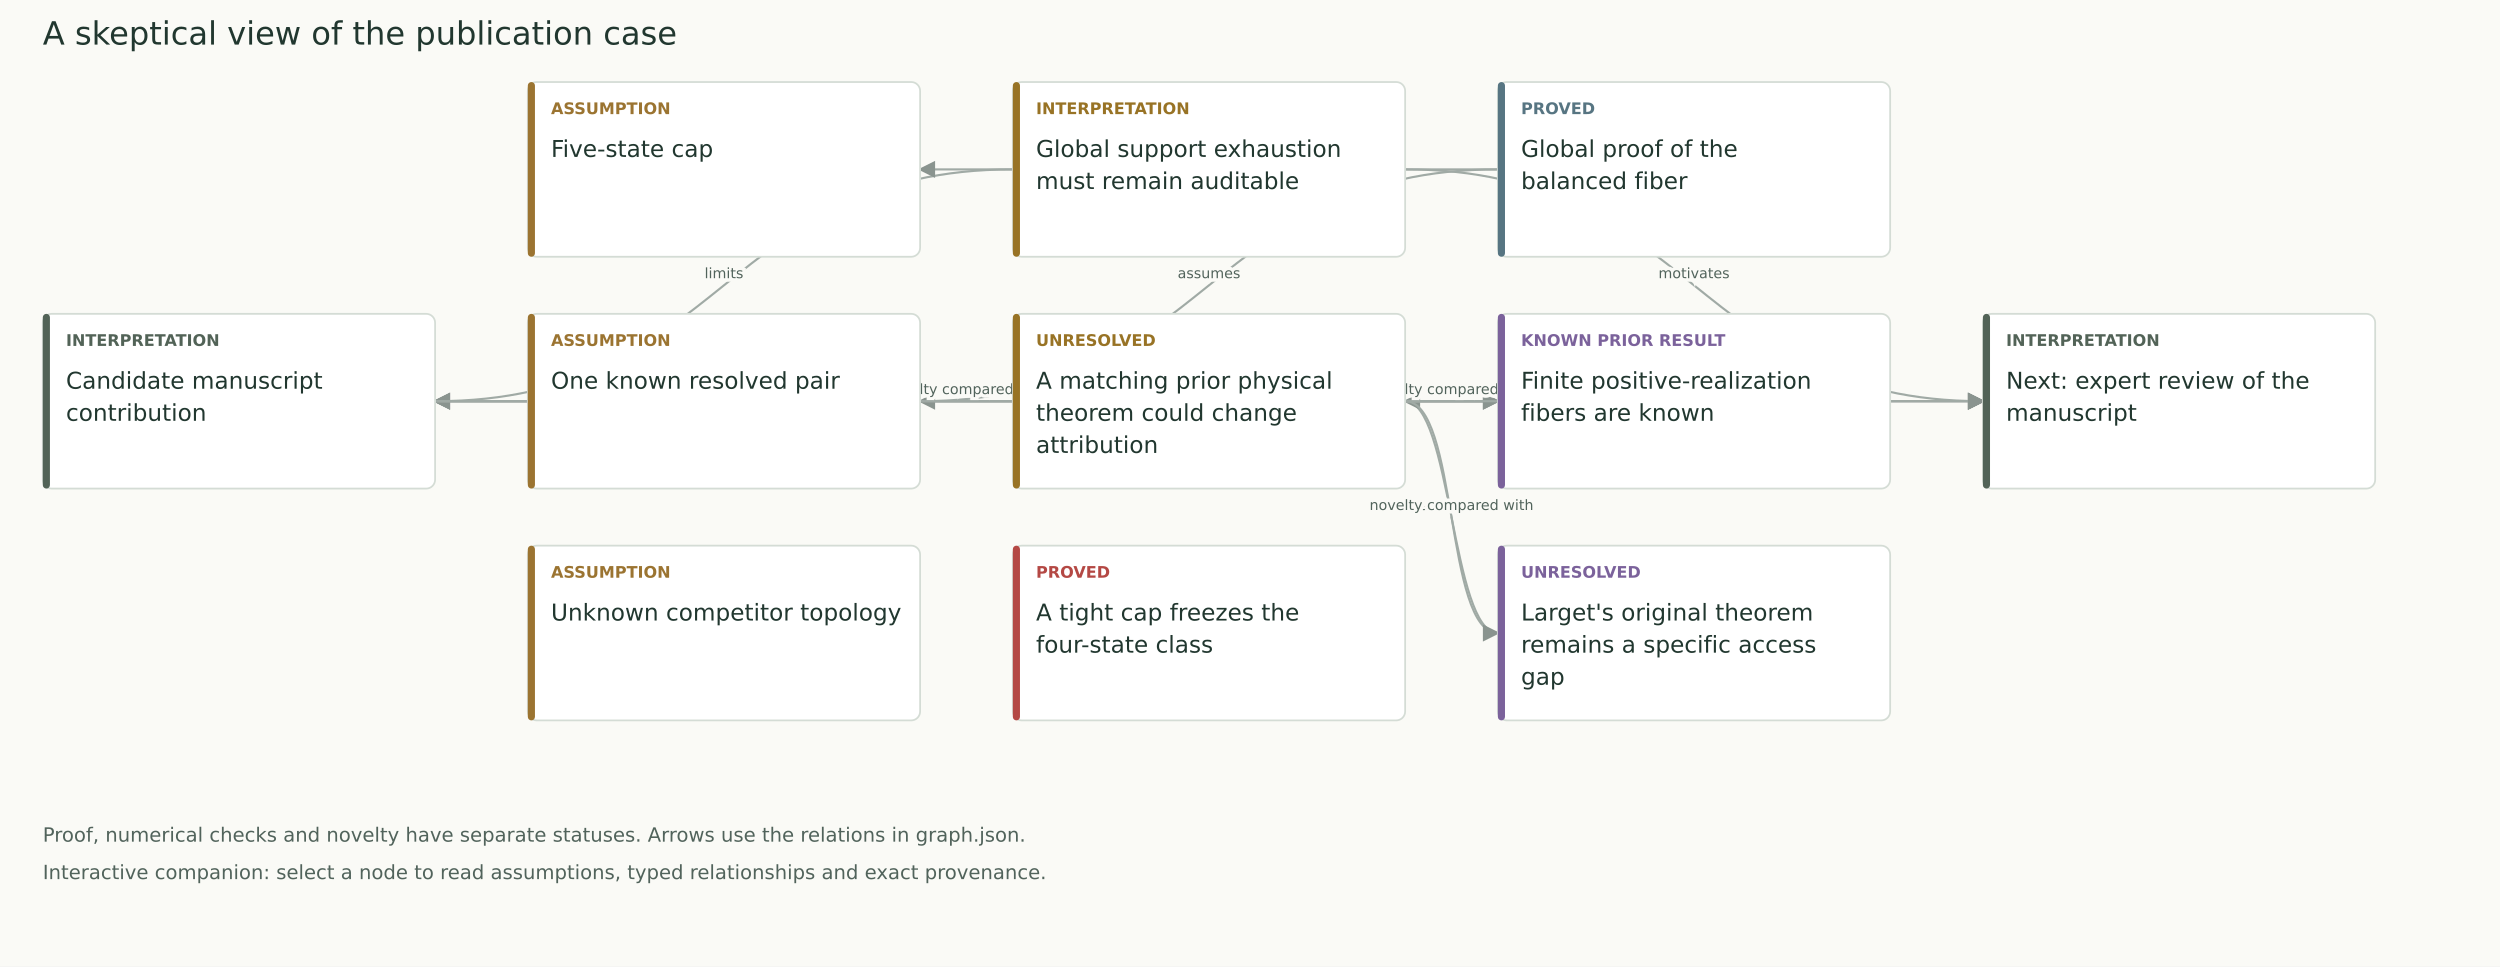
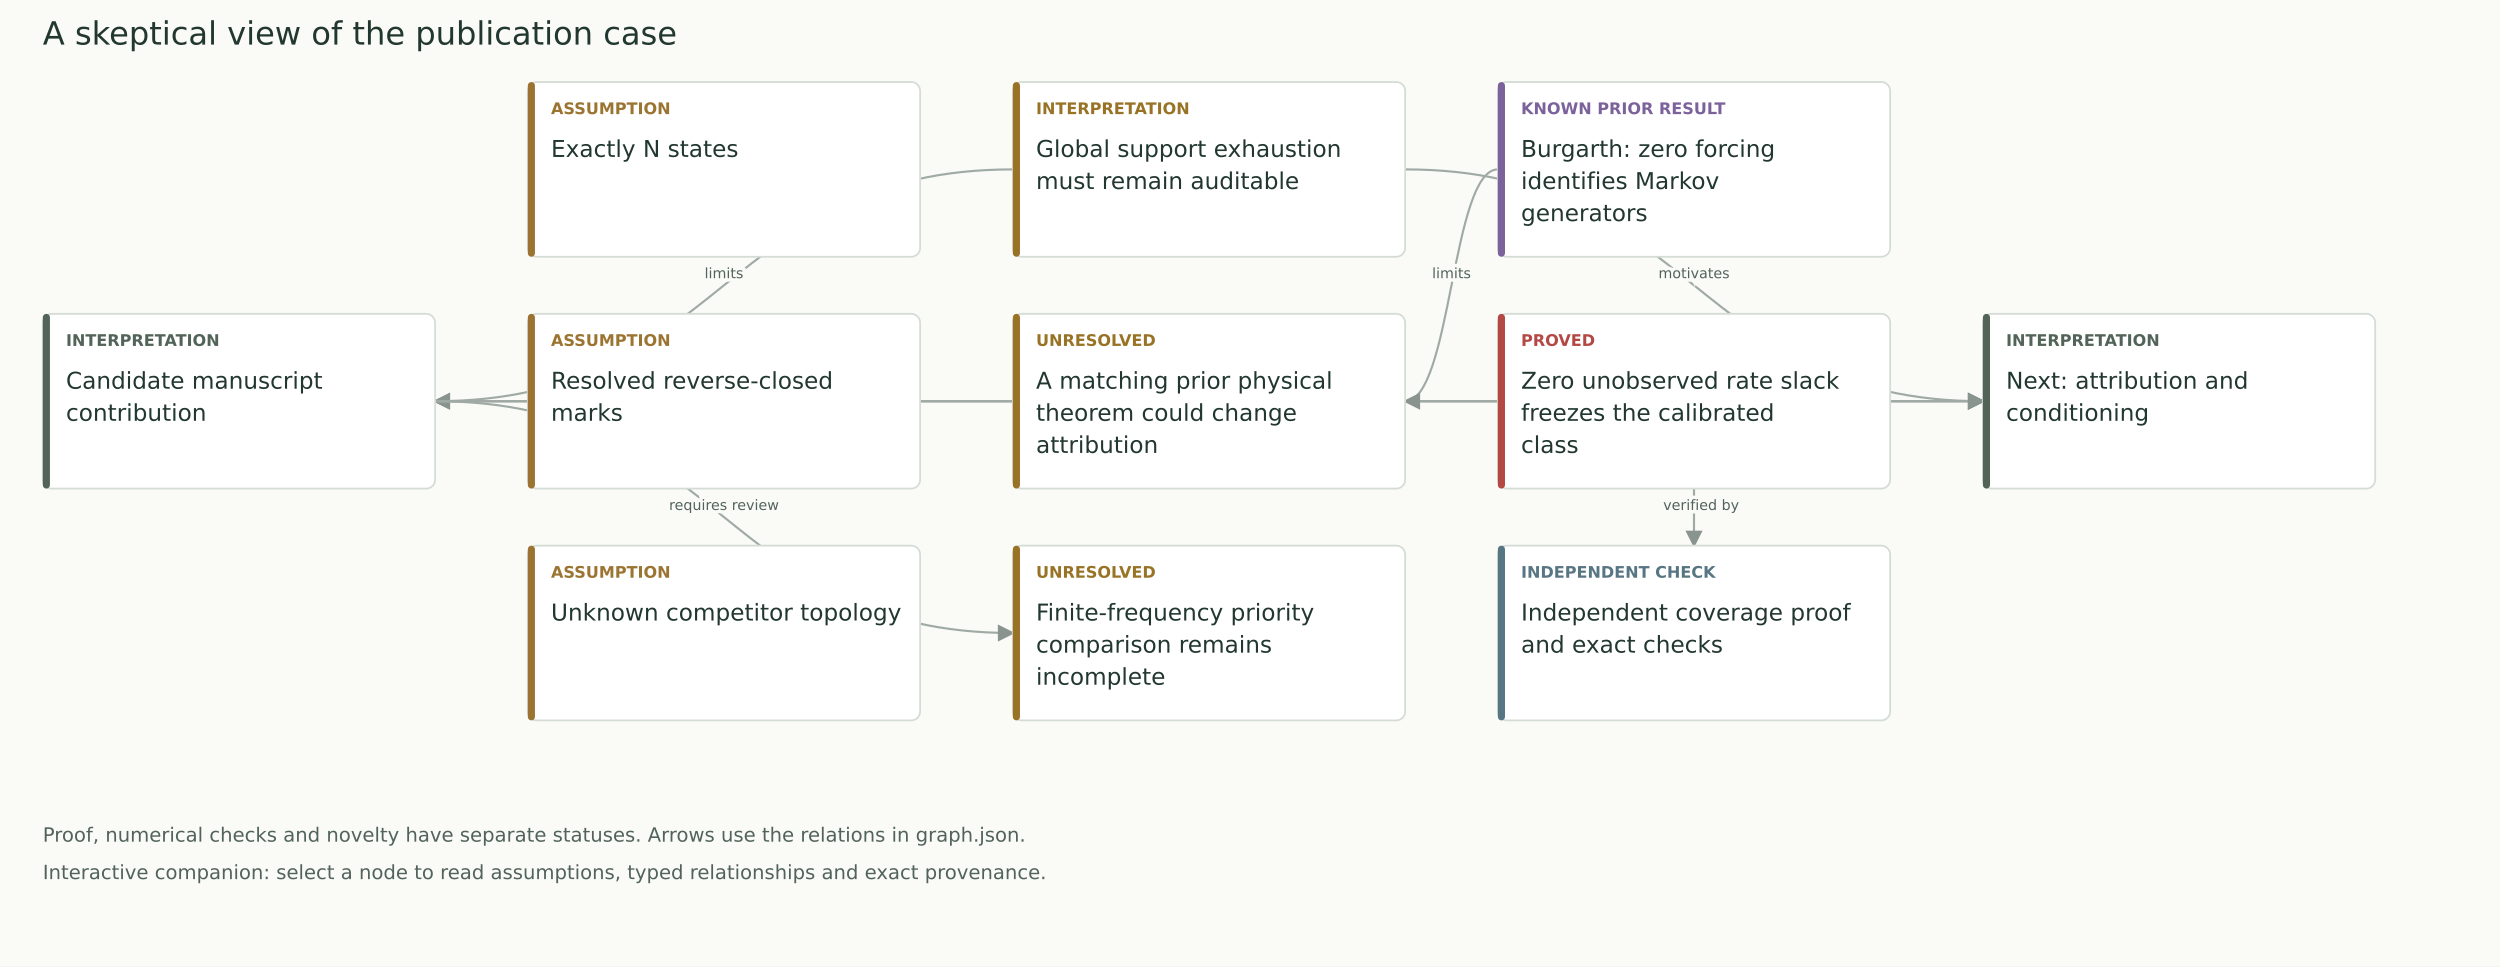
<svg xmlns="http://www.w3.org/2000/svg" width="1402" height="542" viewBox="0 0 1402 542" role="img" aria-labelledby="title desc">
  <defs>
    <marker id="arrow" markerWidth="8" markerHeight="8" refX="7" refY="4" orient="auto">
      <path d="M0,0 L8,4 L0,8" fill="#8a948f" />
    </marker>
  </defs>
  <rect width="100%" height="100%" fill="#fafaf6" />
  <text x="24" y="25" font-family="DejaVu Sans,sans-serif" font-size="18" fill="#21372f">A skeptical view of the publication case</text>
-   <path d="M840,225.0 C542.0,225.0 542.0,225.0 244,225.0" fill="none" stroke="#a0aaa5" stroke-width="1.2" marker-end="url(#arrow)" />
-   <text x="542.0" y="221.0" text-anchor="middle" font-family="DejaVu Sans,sans-serif" font-size="8" fill="#51635b" style="paint-order:stroke;stroke:#fafaf6;stroke-width:4px">limits</text>
-   <path d="M840,355.0 C814.0,355.0 814.0,225.0 788,225.0" fill="none" stroke="#a0aaa5" stroke-width="1.2" marker-end="url(#arrow)" />
-   <text x="814.0" y="286.0" text-anchor="middle" font-family="DejaVu Sans,sans-serif" font-size="8" fill="#51635b" style="paint-order:stroke;stroke:#fafaf6;stroke-width:4px">supports</text>
  <path d="M568,225.0 C406.0,225.0 406.0,225.0 244,225.0" fill="none" stroke="#a0aaa5" stroke-width="1.2" marker-end="url(#arrow)" />
  <text x="406.0" y="221.0" text-anchor="middle" font-family="DejaVu Sans,sans-serif" font-size="8" fill="#51635b" style="paint-order:stroke;stroke:#fafaf6;stroke-width:4px">limits</text>
  <path d="M568,95.0 C406.0,95.0 406.0,225.0 244,225.0" fill="none" stroke="#a0aaa5" stroke-width="1.2" marker-end="url(#arrow)" />
  <text x="406.0" y="156.0" text-anchor="middle" font-family="DejaVu Sans,sans-serif" font-size="8" fill="#51635b" style="paint-order:stroke;stroke:#fafaf6;stroke-width:4px">limits</text>
  <path d="M244,225.0 C678.0,225.0 678.0,225.0 1112,225.0" fill="none" stroke="#a0aaa5" stroke-width="1.2" marker-end="url(#arrow)" />
  <text x="678.0" y="221.0" text-anchor="middle" font-family="DejaVu Sans,sans-serif" font-size="8" fill="#51635b" style="paint-order:stroke;stroke:#fafaf6;stroke-width:4px">motivates</text>
  <path d="M788,225.0 C950.0,225.0 950.0,225.0 1112,225.0" fill="none" stroke="#a0aaa5" stroke-width="1.2" marker-end="url(#arrow)" />
  <text x="950.0" y="221.0" text-anchor="middle" font-family="DejaVu Sans,sans-serif" font-size="8" fill="#51635b" style="paint-order:stroke;stroke:#fafaf6;stroke-width:4px">limits</text>
  <path d="M788,95.0 C950.0,95.0 950.0,225.0 1112,225.0" fill="none" stroke="#a0aaa5" stroke-width="1.2" marker-end="url(#arrow)" />
  <text x="950.0" y="156.0" text-anchor="middle" font-family="DejaVu Sans,sans-serif" font-size="8" fill="#51635b" style="paint-order:stroke;stroke:#fafaf6;stroke-width:4px">motivates</text>
-   <path d="M840,95.0 C678.0,95.0 678.0,225.0 516,225.0" fill="none" stroke="#a0aaa5" stroke-width="1.2" marker-end="url(#arrow)" />
-   <text x="678.0" y="156.0" text-anchor="middle" font-family="DejaVu Sans,sans-serif" font-size="8" fill="#51635b" style="paint-order:stroke;stroke:#fafaf6;stroke-width:4px">assumes</text>
-   <path d="M840,95.0 C678.0,95.0 678.0,95.0 516,95.0" fill="none" stroke="#a0aaa5" stroke-width="1.2" marker-end="url(#arrow)" />
-   <text x="678.0" y="91.0" text-anchor="middle" font-family="DejaVu Sans,sans-serif" font-size="8" fill="#51635b" style="paint-order:stroke;stroke:#fafaf6;stroke-width:4px">assumes</text>
-   <path d="M244,225.0 C542.0,225.0 542.0,225.0 840,225.0" fill="none" stroke="#a0aaa5" stroke-width="1.2" marker-end="url(#arrow)" />
-   <text x="542.0" y="221.0" text-anchor="middle" font-family="DejaVu Sans,sans-serif" font-size="8" fill="#51635b" style="paint-order:stroke;stroke:#fafaf6;stroke-width:4px">novelty compared with</text>
-   <path d="M788,225.0 C818,225.0 810,355.0 840,355.0" fill="none" stroke="#a0aaa5" stroke-width="1.2" marker-end="url(#arrow)" />
-   <text x="814.0" y="286.0" text-anchor="middle" font-family="DejaVu Sans,sans-serif" font-size="8" fill="#51635b" style="paint-order:stroke;stroke:#fafaf6;stroke-width:4px">novelty compared with</text>
-   <path d="M788,225.0 C818,225.0 810,225.0 840,225.0" fill="none" stroke="#a0aaa5" stroke-width="1.2" marker-end="url(#arrow)" />
-   <text x="814.0" y="221.0" text-anchor="middle" font-family="DejaVu Sans,sans-serif" font-size="8" fill="#51635b" style="paint-order:stroke;stroke:#fafaf6;stroke-width:4px">novelty compared with</text>
  <path d="M244,225.0 C678.0,225.0 678.0,225.0 1112,225.0" fill="none" stroke="#a0aaa5" stroke-width="1.2" marker-end="url(#arrow)" />
  <text x="678.0" y="221.0" text-anchor="middle" font-family="DejaVu Sans,sans-serif" font-size="8" fill="#51635b" style="paint-order:stroke;stroke:#fafaf6;stroke-width:4px">next action</text>
+   <path d="M950.0,274 L950.0,306" fill="none" stroke="#a0aaa5" stroke-width="1.2" marker-end="url(#arrow)" />
+   <text x="954.0" y="286.0" text-anchor="middle" font-family="DejaVu Sans,sans-serif" font-size="8" fill="#51635b" style="paint-order:stroke;stroke:#fafaf6;stroke-width:4px">verified by</text>
+   <path d="M244,225.0 C406.0,225.0 406.0,355.0 568,355.0" fill="none" stroke="#a0aaa5" stroke-width="1.2" marker-end="url(#arrow)" />
+   <text x="406.0" y="286.0" text-anchor="middle" font-family="DejaVu Sans,sans-serif" font-size="8" fill="#51635b" style="paint-order:stroke;stroke:#fafaf6;stroke-width:4px">requires review</text>
+   <path d="M840,95.0 C814.0,95.0 814.0,225.0 788,225.0" fill="none" stroke="#a0aaa5" stroke-width="1.2" marker-end="url(#arrow)" />
+   <text x="814.0" y="156.0" text-anchor="middle" font-family="DejaVu Sans,sans-serif" font-size="8" fill="#51635b" style="paint-order:stroke;stroke:#fafaf6;stroke-width:4px">limits</text>
  <g>
    <rect x="24" y="176" width="220" height="98" rx="5" fill="white" stroke="#d4dcd5" />
    <rect x="24" y="176" width="4" height="98" rx="2" fill="#526357" />
    <text x="37" y="194" font-family="DejaVu Sans,sans-serif" font-size="9" font-weight="bold" fill="#526357">INTERPRETATION</text>
    <text x="37" y="218" font-family="DejaVu Sans,sans-serif" font-size="13" fill="#21372f">Candidate manuscript</text>
    <text x="37" y="236" font-family="DejaVu Sans,sans-serif" font-size="13" fill="#21372f">contribution</text>
  </g>
  <g>
    <rect x="296" y="46" width="220" height="98" rx="5" fill="white" stroke="#d4dcd5" />
    <rect x="296" y="46" width="4" height="98" rx="2" fill="#9b7431" />
    <text x="309" y="64" font-family="DejaVu Sans,sans-serif" font-size="9" font-weight="bold" fill="#9b7431">ASSUMPTION</text>
-     <text x="309" y="88" font-family="DejaVu Sans,sans-serif" font-size="13" fill="#21372f">Five-state cap</text>
+     <text x="309" y="88" font-family="DejaVu Sans,sans-serif" font-size="13" fill="#21372f">Exactly N states</text>
  </g>
  <g>
    <rect x="296" y="176" width="220" height="98" rx="5" fill="white" stroke="#d4dcd5" />
    <rect x="296" y="176" width="4" height="98" rx="2" fill="#9b7431" />
    <text x="309" y="194" font-family="DejaVu Sans,sans-serif" font-size="9" font-weight="bold" fill="#9b7431">ASSUMPTION</text>
-     <text x="309" y="218" font-family="DejaVu Sans,sans-serif" font-size="13" fill="#21372f">One known resolved pair</text>
+     <text x="309" y="218" font-family="DejaVu Sans,sans-serif" font-size="13" fill="#21372f">Resolved reverse-closed</text>
+     <text x="309" y="236" font-family="DejaVu Sans,sans-serif" font-size="13" fill="#21372f">marks</text>
  </g>
  <g>
    <rect x="296" y="306" width="220" height="98" rx="5" fill="white" stroke="#d4dcd5" />
    <rect x="296" y="306" width="4" height="98" rx="2" fill="#9b7431" />
    <text x="309" y="324" font-family="DejaVu Sans,sans-serif" font-size="9" font-weight="bold" fill="#9b7431">ASSUMPTION</text>
    <text x="309" y="348" font-family="DejaVu Sans,sans-serif" font-size="13" fill="#21372f">Unknown competitor topology</text>
  </g>
  <g>
    <rect x="568" y="46" width="220" height="98" rx="5" fill="white" stroke="#d4dcd5" />
    <rect x="568" y="46" width="4" height="98" rx="2" fill="#987325" />
    <text x="581" y="64" font-family="DejaVu Sans,sans-serif" font-size="9" font-weight="bold" fill="#987325">INTERPRETATION</text>
    <text x="581" y="88" font-family="DejaVu Sans,sans-serif" font-size="13" fill="#21372f">Global support exhaustion</text>
    <text x="581" y="106" font-family="DejaVu Sans,sans-serif" font-size="13" fill="#21372f">must remain auditable</text>
  </g>
  <g>
    <rect x="568" y="176" width="220" height="98" rx="5" fill="white" stroke="#d4dcd5" />
    <rect x="568" y="176" width="4" height="98" rx="2" fill="#987325" />
    <text x="581" y="194" font-family="DejaVu Sans,sans-serif" font-size="9" font-weight="bold" fill="#987325">UNRESOLVED</text>
    <text x="581" y="218" font-family="DejaVu Sans,sans-serif" font-size="13" fill="#21372f">A matching prior physical</text>
    <text x="581" y="236" font-family="DejaVu Sans,sans-serif" font-size="13" fill="#21372f">theorem could change</text>
    <text x="581" y="254" font-family="DejaVu Sans,sans-serif" font-size="13" fill="#21372f">attribution</text>
  </g>
  <g>
    <rect x="568" y="306" width="220" height="98" rx="5" fill="white" stroke="#d4dcd5" />
-     <rect x="568" y="306" width="4" height="98" rx="2" fill="#b44844" />
-     <text x="581" y="324" font-family="DejaVu Sans,sans-serif" font-size="9" font-weight="bold" fill="#b44844">PROVED</text>
-     <text x="581" y="348" font-family="DejaVu Sans,sans-serif" font-size="13" fill="#21372f">A tight cap freezes the</text>
-     <text x="581" y="366" font-family="DejaVu Sans,sans-serif" font-size="13" fill="#21372f">four-state class</text>
+     <rect x="568" y="306" width="4" height="98" rx="2" fill="#987325" />
+     <text x="581" y="324" font-family="DejaVu Sans,sans-serif" font-size="9" font-weight="bold" fill="#987325">UNRESOLVED</text>
+     <text x="581" y="348" font-family="DejaVu Sans,sans-serif" font-size="13" fill="#21372f">Finite-frequency priority</text>
+     <text x="581" y="366" font-family="DejaVu Sans,sans-serif" font-size="13" fill="#21372f">comparison remains</text>
+     <text x="581" y="384" font-family="DejaVu Sans,sans-serif" font-size="13" fill="#21372f">incomplete</text>
  </g>
  <g>
    <rect x="840" y="46" width="220" height="98" rx="5" fill="white" stroke="#d4dcd5" />
-     <rect x="840" y="46" width="4" height="98" rx="2" fill="#577582" />
-     <text x="853" y="64" font-family="DejaVu Sans,sans-serif" font-size="9" font-weight="bold" fill="#577582">PROVED</text>
-     <text x="853" y="88" font-family="DejaVu Sans,sans-serif" font-size="13" fill="#21372f">Global proof of the</text>
-     <text x="853" y="106" font-family="DejaVu Sans,sans-serif" font-size="13" fill="#21372f">balanced fiber</text>
+     <rect x="840" y="46" width="4" height="98" rx="2" fill="#7b629b" />
+     <text x="853" y="64" font-family="DejaVu Sans,sans-serif" font-size="9" font-weight="bold" fill="#7b629b">KNOWN PRIOR RESULT</text>
+     <text x="853" y="88" font-family="DejaVu Sans,sans-serif" font-size="13" fill="#21372f">Burgarth: zero forcing</text>
+     <text x="853" y="106" font-family="DejaVu Sans,sans-serif" font-size="13" fill="#21372f">identifies Markov</text>
+     <text x="853" y="124" font-family="DejaVu Sans,sans-serif" font-size="13" fill="#21372f">generators</text>
  </g>
  <g>
    <rect x="840" y="176" width="220" height="98" rx="5" fill="white" stroke="#d4dcd5" />
-     <rect x="840" y="176" width="4" height="98" rx="2" fill="#7b629b" />
-     <text x="853" y="194" font-family="DejaVu Sans,sans-serif" font-size="9" font-weight="bold" fill="#7b629b">KNOWN PRIOR RESULT</text>
-     <text x="853" y="218" font-family="DejaVu Sans,sans-serif" font-size="13" fill="#21372f">Finite positive-realization</text>
-     <text x="853" y="236" font-family="DejaVu Sans,sans-serif" font-size="13" fill="#21372f">fibers are known</text>
+     <rect x="840" y="176" width="4" height="98" rx="2" fill="#b44844" />
+     <text x="853" y="194" font-family="DejaVu Sans,sans-serif" font-size="9" font-weight="bold" fill="#b44844">PROVED</text>
+     <text x="853" y="218" font-family="DejaVu Sans,sans-serif" font-size="13" fill="#21372f">Zero unobserved rate slack</text>
+     <text x="853" y="236" font-family="DejaVu Sans,sans-serif" font-size="13" fill="#21372f">freezes the calibrated</text>
+     <text x="853" y="254" font-family="DejaVu Sans,sans-serif" font-size="13" fill="#21372f">class</text>
  </g>
  <g>
    <rect x="840" y="306" width="220" height="98" rx="5" fill="white" stroke="#d4dcd5" />
-     <rect x="840" y="306" width="4" height="98" rx="2" fill="#7b629b" />
-     <text x="853" y="324" font-family="DejaVu Sans,sans-serif" font-size="9" font-weight="bold" fill="#7b629b">UNRESOLVED</text>
-     <text x="853" y="348" font-family="DejaVu Sans,sans-serif" font-size="13" fill="#21372f">Larget's original theorem</text>
-     <text x="853" y="366" font-family="DejaVu Sans,sans-serif" font-size="13" fill="#21372f">remains a specific access</text>
-     <text x="853" y="384" font-family="DejaVu Sans,sans-serif" font-size="13" fill="#21372f">gap</text>
+     <rect x="840" y="306" width="4" height="98" rx="2" fill="#577582" />
+     <text x="853" y="324" font-family="DejaVu Sans,sans-serif" font-size="9" font-weight="bold" fill="#577582">INDEPENDENT CHECK</text>
+     <text x="853" y="348" font-family="DejaVu Sans,sans-serif" font-size="13" fill="#21372f">Independent coverage proof</text>
+     <text x="853" y="366" font-family="DejaVu Sans,sans-serif" font-size="13" fill="#21372f">and exact checks</text>
  </g>
  <g>
    <rect x="1112" y="176" width="220" height="98" rx="5" fill="white" stroke="#d4dcd5" />
    <rect x="1112" y="176" width="4" height="98" rx="2" fill="#526357" />
    <text x="1125" y="194" font-family="DejaVu Sans,sans-serif" font-size="9" font-weight="bold" fill="#526357">INTERPRETATION</text>
-     <text x="1125" y="218" font-family="DejaVu Sans,sans-serif" font-size="13" fill="#21372f">Next: expert review of the</text>
-     <text x="1125" y="236" font-family="DejaVu Sans,sans-serif" font-size="13" fill="#21372f">manuscript</text>
+     <text x="1125" y="218" font-family="DejaVu Sans,sans-serif" font-size="13" fill="#21372f">Next: attribution and</text>
+     <text x="1125" y="236" font-family="DejaVu Sans,sans-serif" font-size="13" fill="#21372f">conditioning</text>
  </g>
  <text x="24" y="472" font-family="DejaVu Sans,sans-serif" font-size="11" fill="#51635b">Proof, numerical checks and novelty have separate statuses. Arrows use the relations in graph.json.</text>
  <text x="24" y="493" font-family="DejaVu Sans,sans-serif" font-size="11" fill="#51635b">Interactive companion: select a node to read assumptions, typed relationships and exact provenance.</text>
</svg>
